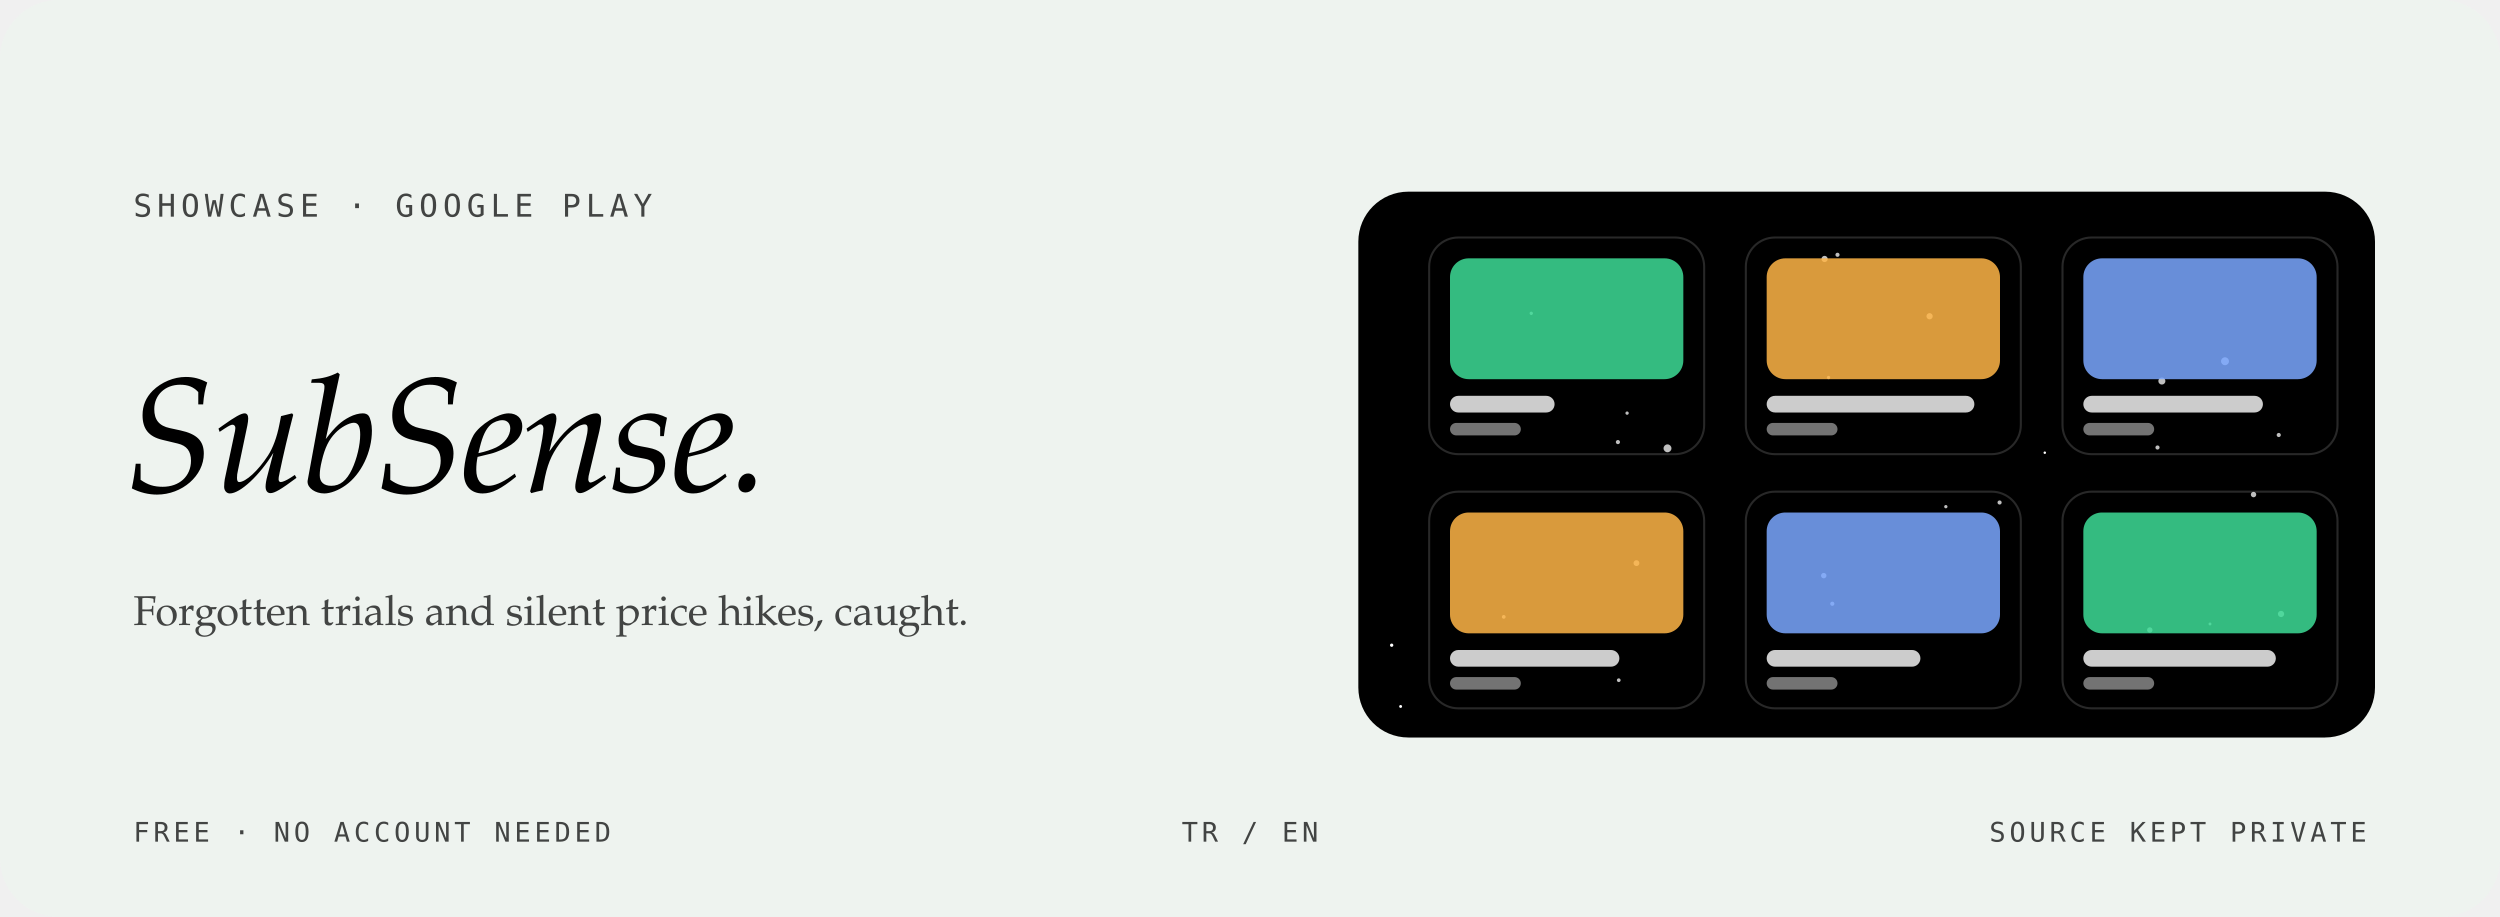
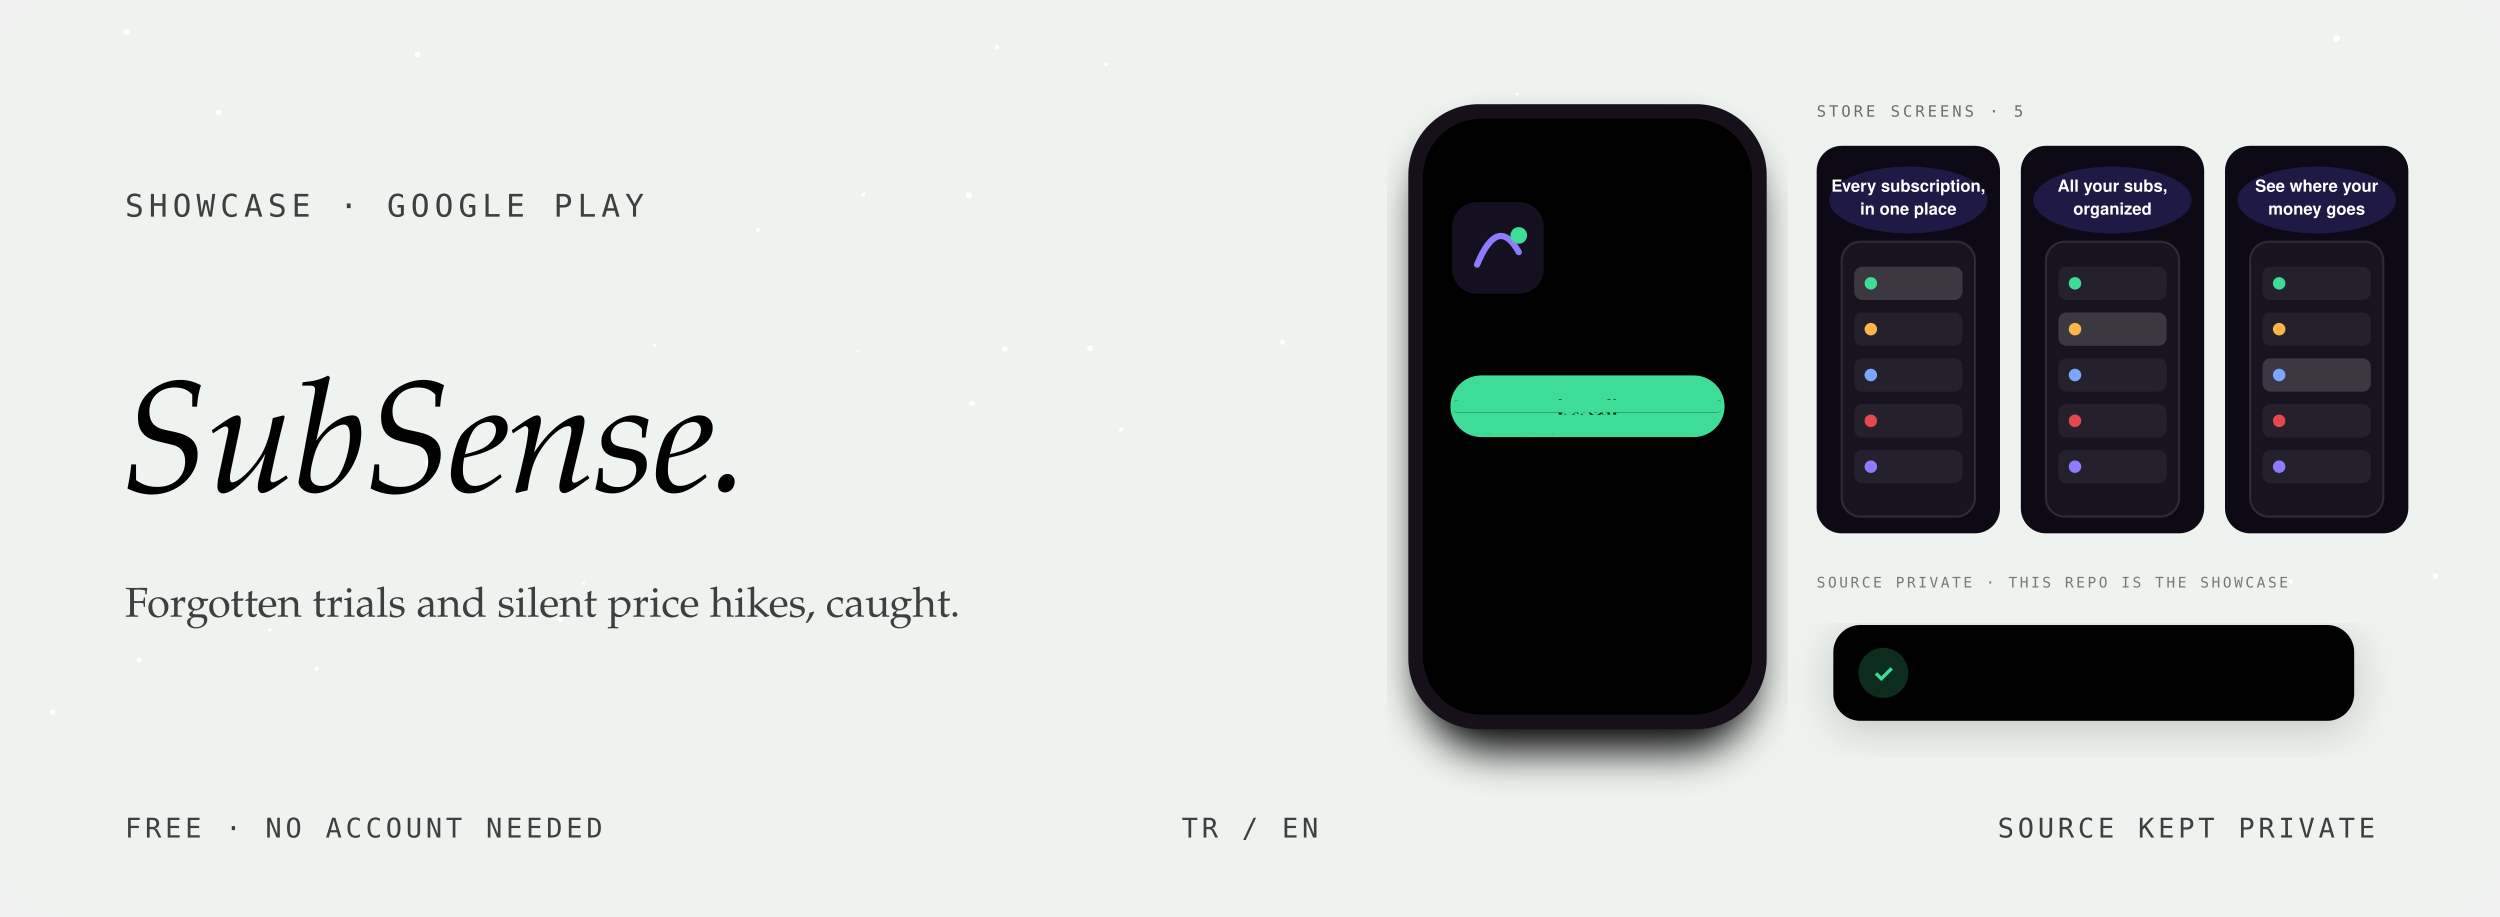
<svg xmlns="http://www.w3.org/2000/svg" viewBox="0 0 1200 440" width="1200" height="440" role="img" aria-label="SubSense — showcase of the subscription tracker">
  <style>
.bg{animation:bg 12s linear infinite}
@keyframes bg{0%,8%{fill:#eef3ef}28%{fill:#234a3c}48%,80%{fill:#06100c}90%,100%{fill:#eef3ef}}
.ink{animation:ink 12s linear infinite}
- @keyframes ink{0%,8%{fill:#13241d}28%{fill:#ecfbf3}48%,80%{fill:#e3f7ec}90%,100%{fill:#13241d}}
+ @keyframes ink{0%,17.5%{fill:#13241d}18.5%,28%{fill:#ecfbf3}48%,84.5%{fill:#e3f7ec}85.5%,100%{fill:#13241d}}
.rule{animation:rule 12s linear infinite}
- @keyframes rule{0%,8%{stroke:#13241d33}28%{stroke:#ecfbf333}48%,80%{stroke:#e3f7ec33}90%,100%{stroke:#13241d33}}
- .panel{animation:panel 12s linear infinite}
- @keyframes panel{0%,8%{fill:#13241d12}28%{fill:#ecfbf312}48%,80%{fill:#e3f7ec12}90%,100%{fill:#13241d12}}
- .muted{opacity:.72}
+ @keyframes rule{0%,17.5%{stroke:#13241d33}18.5%,28%{stroke:#ecfbf333}48%,84.5%{stroke:#e3f7ec33}85.5%,100%{stroke:#13241d33}}
+ .muted{opacity:.74}
.stars{animation:stars 12s linear infinite}
- @keyframes stars{0%,8%{opacity:0}28%{opacity:.25}48%,80%{opacity:.9}90%,100%{opacity:0}}
+ @keyframes stars{0%,8%{opacity:0}28%{opacity:.2}48%,80%{opacity:.85}90%,100%{opacity:0}}
@keyframes tw{0%,100%{opacity:1}50%{opacity:.25}}
- .lit{filter:drop-shadow(0 0 4px currentColor)}
- .pulse{animation:pulse 2.8s ease-in-out infinite;transform-box:fill-box;transform-origin:center}
- @keyframes pulse{0%,100%{transform:scale(1)}50%{transform:scale(1.18)}}
- @keyframes spin{0%{transform:scaleX(1)}50%{transform:scaleX(0)}100%{transform:scaleX(-1)}}
- @keyframes ping{0%{transform:scale(.6);opacity:1}100%{transform:scale(3.2);opacity:0}}
- @keyframes dash{to{stroke-dashoffset:-20}}
- @keyframes grow{0%{transform:scaleY(.08)}35%,80%{transform:scaleY(1)}100%{transform:scaleY(.08)}}
- @keyframes draw{0%{stroke-dashoffset:700}45%,80%{stroke-dashoffset:0}100%{stroke-dashoffset:-700}}
- @keyframes blink{50%{opacity:0}}
- @keyframes feed{0%{transform:translateY(150px);opacity:0}15%{opacity:1}85%{opacity:1}100%{transform:translateY(-30px);opacity:0}}
- @keyframes float{0%,100%{transform:translateY(0)}50%{transform:translateY(-10px)}}
- @keyframes slide{to{transform:translateX(100px)}}
- @keyframes eq{from{transform:scaleY(.15)}to{transform:scaleY(1)}}
- @keyframes drop{0%,6%{transform:scaleY(0);opacity:0}16%,88%{transform:scaleY(1);opacity:1}96%,100%{transform:scaleY(0);opacity:0}}
- @keyframes gauge{0%,10%{stroke-dashoffset:390}40%,85%{stroke-dashoffset:110}100%{stroke-dashoffset:390}}
- @keyframes lift{0%,100%{transform:translateY(0)}50%{transform:translateY(-6px)}}
- @keyframes sweep{0%{transform:skewX(-18deg) translateX(0)}60%,100%{transform:skewX(-18deg) translateX(788px)}}
- 
+ .bezel{animation:bezel 12s linear infinite}
+ @keyframes bezel{0%,8%{fill:#fffaf6}28%{fill:#5a2c45}48%,80%{fill:#20121b}90%,100%{fill:#fffaf6}}
+ .scr{animation:scr 12s linear infinite}
+ @keyframes scr{0%,8%{fill:#fff3ee}28%{fill:#3a1b2c}48%,80%{fill:#140a12}90%,100%{fill:#fff3ee}}
+ .rowbg{animation:rowbg 12s linear infinite}
+ @keyframes rowbg{0%,8%{fill:#2a142010}28%{fill:#fff0f512}48%,80%{fill:#ffffff0c}90%,100%{fill:#2a142010}}
+ .pill{animation:pill 12s linear infinite}
+ @keyframes pill{0%,8%{fill:#2a14200d}28%{fill:#fff0f51a}48%,80%{fill:#ffffff12}90%,100%{fill:#2a14200d}}
+ .toast{animation:toast 12s linear infinite}
+ @keyframes toast{0%,8%{fill:#ffffff}28%{fill:#4a2238}48%,80%{fill:#26121e}90%,100%{fill:#ffffff}}
+ .edge{animation:edge 12s linear infinite}
+ @keyframes edge{0%,8%{stroke:#2a142024}28%{stroke:#fff0f526}48%,80%{stroke:#ffffff1f}90%,100%{stroke:#2a142024}}
+ .shade{animation:shade 12s linear infinite}
+ @keyframes shade{0%,8%{fill-opacity:.10}28%{fill-opacity:.22}48%,80%{fill-opacity:.45}90%,100%{fill-opacity:.10}}
+ .lit{filter:drop-shadow(0 0 3px currentColor)}
+ .caret{animation:blink 1s steps(1) infinite}@keyframes blink{50%{opacity:0}}
+ .ping{animation:ping 1.6s ease-out infinite;transform-box:fill-box;transform-origin:center}@keyframes ping{0%{transform:scale(.5);opacity:.9}100%{transform:scale(2.6);opacity:0}}
+ .spin{animation:spin 8s linear infinite;transform-box:fill-box;transform-origin:center}@keyframes spin{to{transform:rotate(360deg)}}
+ .bob{animation:bob 4s ease-in-out infinite}@keyframes bob{0%,100%{transform:translateY(0)}50%{transform:translateY(-5px)}}
+ @keyframes ins{0%{opacity:0}0%{opacity:0}1.7%{opacity:1}13.3%{opacity:1}15%{opacity:0}100%{opacity:0}}
+ @keyframes prog{0%{opacity:0}13.3%{opacity:0}15%{opacity:1}35%{opacity:1}36.7%{opacity:0}100%{opacity:0}}
+ @keyframes open{0%{opacity:0}35%{opacity:0}36.7%{opacity:1}96.7%{opacity:1}98.3%{opacity:0}100%{opacity:0}}
+ .pbar{animation:pbar 12s ease-in-out infinite;transform-box:fill-box;transform-origin:left}
+ @keyframes pbar{0%{transform:scaleX(0)}13.3%{transform:scaleX(0)}33.3%{transform:scaleX(1)}100%{transform:scaleX(1)}}
+ .car{animation:car 12s cubic-bezier(.6,0,.3,1) infinite}
+ @keyframes car{0%{transform:translateX(0)}25%{transform:translateX(0)}31.7%{transform:translateX(-98px)}53.3%{transform:translateX(-98px)}60%{transform:translateX(-196px)}90%{transform:translateX(-196px)}96.7%{transform:translateX(0)}100%{transform:translateX(0)}}
+ .ready{animation:ready 12s cubic-bezier(.3,1.3,.5,1) infinite}
+ @keyframes ready{0%{opacity:0;transform:translateY(-14px)}36.7%{opacity:0;transform:translateY(-14px)}39.6%{opacity:1;transform:none}58.3%{opacity:1;transform:none}61.2%{opacity:0;transform:translateY(-14px)}100%{opacity:0;transform:translateY(-14px)}}
@media (prefers-reduced-motion:reduce){*{animation:none!important}}
</style>
  <rect class="bg" width="1200" height="440" rx="28" fill="#eef3ef" />
-   <g font-family="ui-monospace,SFMono-Regular,Menlo,Consolas,monospace" font-size="15" letter-spacing="2.4">
-     <text class="ink muted" x="64" y="104">SHOWCASE · GOOGLE PLAY</text>
-   </g>
-   <text class="ink" x="60" y="236" font-family="'Iowan Old Style','Palatino Linotype',Palatino,Georgia,serif" font-style="italic" font-size="78" letter-spacing="-1">SubSense.</text>
-   <text class="ink muted" x="64" y="300" font-family="'Iowan Old Style','Palatino Linotype',Palatino,Georgia,serif" font-size="20">Forgotten trials and silent price hikes, caught.</text>
-   <line class="rule" x1="64" y1="372" x2="1136" y2="372" />
+   <g class="stars">
+     <circle cx="25.3" cy="341.8" r="1.3" fill="#fff" style="animation:tw 3.1s ease-in-out 1s infinite" />
+     <circle cx="1003.7" cy="224.8" r="1.1" fill="#fff" style="animation:tw 2.4s ease-in-out 0.3s infinite" />
+     <circle cx="615.6" cy="164.2" r="1.3" fill="#fff" style="animation:tw 2.9s ease-in-out 1.6s infinite" />
+     <circle cx="363.8" cy="110.4" r="1" fill="#fff" style="animation:tw 3.9s ease-in-out 0.7s infinite" />
+     <circle cx="836.4" cy="63.5" r="0.7" fill="#fff" style="animation:tw 1.9s ease-in-out 0.5s infinite" />
+     <circle cx="414.4" cy="93.4" r="1" fill="#fff" style="animation:tw 2.3s ease-in-out 1.3s infinite" />
+     <circle cx="129.5" cy="302.4" r="0.8" fill="#fff" style="animation:tw 3.9s ease-in-out 1.1s infinite" />
+     <circle cx="60.7" cy="15.4" r="1.5" fill="#fff" style="animation:tw 1.9s ease-in-out 1.5s infinite" />
+     <circle cx="1046.6" cy="99.7" r="1.3" fill="#fff" style="animation:tw 3.2s ease-in-out 1.4s infinite" />
+     <circle cx="269.1" cy="297.2" r="1.4" fill="#fff" style="animation:tw 1.7s ease-in-out 1.4s infinite" />
+     <circle cx="152" cy="320.9" r="1" fill="#fff" style="animation:tw 2.3s ease-in-out 0s infinite" />
+     <circle cx="722.1" cy="240.4" r="1" fill="#fff" style="animation:tw 1.7s ease-in-out 1.8s infinite" />
+     <circle cx="1169" cy="276.5" r="1.4" fill="#fff" style="animation:tw 3s ease-in-out 0.6s infinite" />
+     <circle cx="465.1" cy="93.7" r="1.5" fill="#fff" style="animation:tw 2.1s ease-in-out 0.4s infinite" />
+     <circle cx="1121.6" cy="18.5" r="1.6" fill="#fff" style="animation:tw 1.8s ease-in-out 1.6s infinite" />
+     <circle cx="104.9" cy="54" r="1.4" fill="#fff" style="animation:tw 2.2s ease-in-out 1.1s infinite" />
+     <circle cx="929.7" cy="96.5" r="0.9" fill="#fff" style="animation:tw 2s ease-in-out 0s infinite" />
+     <circle cx="814.2" cy="168.9" r="0.6" fill="#fff" style="animation:tw 2.3s ease-in-out 1.6s infinite" />
+     <circle cx="910.8" cy="164.5" r="0.6" fill="#fff" style="animation:tw 3.2s ease-in-out 1.3s infinite" />
+     <circle cx="718.7" cy="200.6" r="0.7" fill="#fff" style="animation:tw 3.2s ease-in-out 1.2s infinite" />
+     <circle cx="314.1" cy="165.9" r="0.9" fill="#fff" style="animation:tw 2.1s ease-in-out 1s infinite" />
+     <circle cx="1099.5" cy="279.1" r="1" fill="#fff" style="animation:tw 2.4s ease-in-out 1.7s infinite" />
+     <circle cx="798.1" cy="280.6" r="0.9" fill="#fff" style="animation:tw 3.6s ease-in-out 1.2s infinite" />
+     <circle cx="523.2" cy="167.2" r="1.4" fill="#fff" style="animation:tw 2.3s ease-in-out 1.2s infinite" />
+     <circle cx="538.2" cy="206.2" r="1.1" fill="#fff" style="animation:tw 1.9s ease-in-out 0s infinite" />
+     <circle cx="1032.9" cy="321.7" r="1.4" fill="#fff" style="animation:tw 3.3s ease-in-out 0.8s infinite" />
+     <circle cx="1115.9" cy="312.2" r="1.1" fill="#fff" style="animation:tw 2.9s ease-in-out 2s infinite" />
+     <circle cx="66.8" cy="316.9" r="1.2" fill="#fff" style="animation:tw 2.7s ease-in-out 1.4s infinite" />
+     <circle cx="466.6" cy="193.6" r="1.3" fill="#fff" style="animation:tw 2.7s ease-in-out 1.2s infinite" />
+     <circle cx="205" cy="222.2" r="1.2" fill="#fff" style="animation:tw 2s ease-in-out 0.7s infinite" />
+     <circle cx="800" cy="66.3" r="0.7" fill="#fff" style="animation:tw 3.2s ease-in-out 0.6s infinite" />
+     <circle cx="200.5" cy="26.2" r="1.4" fill="#fff" style="animation:tw 1.8s ease-in-out 0.8s infinite" />
+     <circle cx="530.9" cy="30.9" r="0.9" fill="#fff" style="animation:tw 2.6s ease-in-out 1.9s infinite" />
+     <circle cx="728.2" cy="45.2" r="0.7" fill="#fff" style="animation:tw 2.1s ease-in-out 0.8s infinite" />
+     <circle cx="280" cy="280" r="0.8" fill="#fff" style="animation:tw 4s ease-in-out 0.3s infinite" />
+     <circle cx="754.6" cy="203" r="0.6" fill="#fff" style="animation:tw 3.3s ease-in-out 1s infinite" />
+     <circle cx="971.9" cy="172.1" r="0.8" fill="#fff" style="animation:tw 2.9s ease-in-out 0.1s infinite" />
+     <circle cx="482.2" cy="167.5" r="1.4" fill="#fff" style="animation:tw 2.2s ease-in-out 1.4s infinite" />
+     <circle cx="478.6" cy="22.6" r="1.1" fill="#fff" style="animation:tw 1.9s ease-in-out 1.1s infinite" />
+     <circle cx="411.6" cy="168.7" r="0.6" fill="#fff" style="animation:tw 2.3s ease-in-out 0.5s infinite" />
+   </g>
+   <text class="ink muted" x="60" y="104" font-family="ui-monospace,SFMono-Regular,Menlo,Consolas,monospace" font-size="15" letter-spacing="2.4">SHOWCASE · GOOGLE PLAY</text>
+   <text class="ink" x="58" y="236" font-family="'Iowan Old Style','Palatino Linotype',Palatino,Georgia,serif" font-style="italic" font-size="76" letter-spacing="-1">SubSense.</text>
+   <text class="ink muted" x="60" y="296" font-family="'Iowan Old Style','Palatino Linotype',Palatino,Georgia,serif" font-size="20">Forgotten trials and silent price hikes, caught.</text>
+   <line class="rule" x1="60" y1="370" x2="1140" y2="370" />
  <g font-family="ui-monospace,SFMono-Regular,Menlo,Consolas,monospace" font-size="13" letter-spacing="1.8">
-     <text class="ink muted" x="64" y="404">FREE · NO ACCOUNT NEEDED</text>
-     <text class="ink muted" x="600" y="404" text-anchor="middle">TR / EN</text>
-     <text class="ink muted" x="1136" y="404" text-anchor="end">SOURCE KEPT PRIVATE</text>
-   </g>
-   <rect class="panel rule" x="652" y="92" width="488" height="262" rx="24" />
-   <g class="stars">
-     <circle cx="959.8" cy="241.2" r="1" fill="#fff" style="animation:tw 2s ease-in-out 1s infinite" />
-     <circle cx="875.4" cy="276.3" r="1.3" fill="#fff" style="animation:tw 3.5s ease-in-out 0.6s infinite" />
-     <circle cx="800.4" cy="215.2" r="1.9" fill="#fff" style="animation:tw 2.4s ease-in-out 1.4s infinite" />
-     <circle cx="735" cy="150.4" r="0.8" fill="#fff" style="animation:tw 2.2s ease-in-out 0.7s infinite" />
-     <circle cx="776.6" cy="212.2" r="1" fill="#fff" style="animation:tw 3.1s ease-in-out 0.2s infinite" />
-     <circle cx="1068" cy="173.4" r="1.9" fill="#fff" style="animation:tw 3s ease-in-out 0.1s infinite" />
-     <circle cx="668" cy="309.7" r="0.8" fill="#fff" style="animation:tw 3.4s ease-in-out 1.8s infinite" />
-     <circle cx="785.5" cy="270.3" r="1.4" fill="#fff" style="animation:tw 3.2s ease-in-out 0.4s infinite" />
-     <circle cx="1060.8" cy="299.5" r="0.7" fill="#fff" style="animation:tw 3.3s ease-in-out 0.2s infinite" />
-     <circle cx="1093.8" cy="208.8" r="1" fill="#fff" style="animation:tw 1.6s ease-in-out 1.2s infinite" />
-     <circle cx="981.5" cy="217.3" r="0.6" fill="#fff" style="animation:tw 3.8s ease-in-out 2s infinite" />
-     <circle cx="1031.9" cy="302.4" r="1.3" fill="#fff" style="animation:tw 2.3s ease-in-out 0.8s infinite" />
-     <circle cx="777" cy="326.5" r="0.9" fill="#fff" style="animation:tw 2.1s ease-in-out 1.9s infinite" />
-     <circle cx="672.3" cy="339.1" r="0.7" fill="#fff" style="animation:tw 3.5s ease-in-out 0.1s infinite" />
-     <circle cx="721.8" cy="296.1" r="0.9" fill="#fff" style="animation:tw 2.9s ease-in-out 1.6s infinite" />
-     <circle cx="781" cy="198.3" r="0.8" fill="#fff" style="animation:tw 1.6s ease-in-out 1.4s infinite" />
-     <circle cx="882" cy="122.3" r="1" fill="#fff" style="animation:tw 3.5s ease-in-out 1.5s infinite" />
-     <circle cx="875.8" cy="124.3" r="1.5" fill="#fff" style="animation:tw 3.1s ease-in-out 1.2s infinite" />
-     <circle cx="926.2" cy="151.8" r="1.5" fill="#fff" style="animation:tw 3s ease-in-out 0.5s infinite" />
-     <circle cx="877.7" cy="181.2" r="0.8" fill="#fff" style="animation:tw 2.8s ease-in-out 1.9s infinite" />
-     <circle cx="1035.6" cy="214.8" r="1" fill="#fff" style="animation:tw 3.6s ease-in-out 1.3s infinite" />
-     <circle cx="1037.7" cy="182.9" r="1.7" fill="#fff" style="animation:tw 3s ease-in-out 0.9s infinite" />
-     <circle cx="879.5" cy="289.8" r="1" fill="#fff" style="animation:tw 3.1s ease-in-out 0.9s infinite" />
-     <circle cx="934" cy="243.2" r="0.8" fill="#fff" style="animation:tw 1.6s ease-in-out 1.7s infinite" />
-     <circle cx="1094.9" cy="294.7" r="1.5" fill="#fff" style="animation:tw 2.6s ease-in-out 1.9s infinite" />
-     <circle cx="1081.7" cy="237.4" r="1.3" fill="#fff" style="animation:tw 4s ease-in-out 0.1s infinite" />
+     <text class="ink muted" x="60" y="402">FREE · NO ACCOUNT NEEDED</text>
+     <text class="ink muted" x="600" y="402" text-anchor="middle">TR / EN</text>
+     <text class="ink muted" x="1140" y="402" text-anchor="end">SOURCE KEPT PRIVATE</text>
  </g>
  <defs>
-     <linearGradient id="sh" x1="0" x2="1">
-       <stop offset="0" stop-color="#fff" stop-opacity="0" />
-       <stop offset=".5" stop-color="#fff" stop-opacity=".28" />
-       <stop offset="1" stop-color="#fff" stop-opacity="0" />
-     </linearGradient>
-     <clipPath id="gc">
-       <rect x="652" y="92" width="488" height="262" rx="24" />
+     <filter id="soft" x="-10%" y="-10%" width="120%" height="140%">
+       <feGaussianBlur stdDeviation="10" />
+     </filter>
+     <clipPath id="car">
+       <rect x="872" y="66" width="284" height="196" rx="12" />
    </clipPath>
  </defs>
-   <g style="animation:lift 6s ease-in-out 0s infinite">
-     <rect x="686" y="114" width="132" height="104" rx="14" fill="#000" fill-opacity=".25" stroke="#fff" stroke-opacity=".16" />
-     <rect x="696" y="124" width="112" height="58" rx="9" fill="#3ddc97" fill-opacity=".85" />
-     <rect x="696" y="190" width="50.2" height="8" rx="4" fill="#fff" fill-opacity=".8" />
-     <rect x="696" y="203" width="34" height="6" rx="3" fill="#fff" fill-opacity=".45" />
-   </g>
-   <g style="animation:lift 6s ease-in-out -1s infinite">
-     <rect x="838" y="114" width="132" height="104" rx="14" fill="#000" fill-opacity=".25" stroke="#fff" stroke-opacity=".16" />
-     <rect x="848" y="124" width="112" height="58" rx="9" fill="#ffb547" fill-opacity=".85" />
-     <rect x="848" y="190" width="99.7" height="8" rx="4" fill="#fff" fill-opacity=".8" />
-     <rect x="848" y="203" width="34" height="6" rx="3" fill="#fff" fill-opacity=".45" />
-   </g>
-   <g style="animation:lift 6s ease-in-out -2s infinite">
-     <rect x="990" y="114" width="132" height="104" rx="14" fill="#000" fill-opacity=".25" stroke="#fff" stroke-opacity=".16" />
-     <rect x="1000" y="124" width="112" height="58" rx="9" fill="#7aa7ff" fill-opacity=".85" />
-     <rect x="1000" y="190" width="86.2" height="8" rx="4" fill="#fff" fill-opacity=".8" />
-     <rect x="1000" y="203" width="34" height="6" rx="3" fill="#fff" fill-opacity=".45" />
-   </g>
-   <g style="animation:lift 6s ease-in-out -3s infinite">
-     <rect x="686" y="236" width="132" height="104" rx="14" fill="#000" fill-opacity=".25" stroke="#fff" stroke-opacity=".16" />
-     <rect x="696" y="246" width="112" height="58" rx="9" fill="#ffb547" fill-opacity=".85" />
-     <rect x="696" y="312" width="81.3" height="8" rx="4" fill="#fff" fill-opacity=".8" />
-     <rect x="696" y="325" width="34" height="6" rx="3" fill="#fff" fill-opacity=".45" />
-   </g>
-   <g style="animation:lift 6s ease-in-out -4s infinite">
-     <rect x="838" y="236" width="132" height="104" rx="14" fill="#000" fill-opacity=".25" stroke="#fff" stroke-opacity=".16" />
-     <rect x="848" y="246" width="112" height="58" rx="9" fill="#7aa7ff" fill-opacity=".85" />
-     <rect x="848" y="312" width="73.8" height="8" rx="4" fill="#fff" fill-opacity=".8" />
-     <rect x="848" y="325" width="34" height="6" rx="3" fill="#fff" fill-opacity=".45" />
-   </g>
-   <g style="animation:lift 6s ease-in-out -5s infinite">
-     <rect x="990" y="236" width="132" height="104" rx="14" fill="#000" fill-opacity=".25" stroke="#fff" stroke-opacity=".16" />
-     <rect x="1000" y="246" width="112" height="58" rx="9" fill="#3ddc97" fill-opacity=".85" />
-     <rect x="1000" y="312" width="92.4" height="8" rx="4" fill="#fff" fill-opacity=".8" />
-     <rect x="1000" y="325" width="34" height="6" rx="3" fill="#fff" fill-opacity=".45" />
-   </g>
-   <g clip-path="url(#gc)">
-     <rect x="512" y="92" width="120" height="262" fill="url(#sh)" transform="skewX(-18)" style="animation:sweep 4s ease-in-out infinite" />
+   <rect x="682" y="66" width="160" height="294" rx="34" fill="#000" class="shade" filter="url(#soft)" />
+   <rect x="676" y="50" width="172" height="300" rx="34" fill="#15101a" />
+   <rect class="edge" x="676" y="50" width="172" height="300" rx="34" fill="none" />
+   <rect class="scr" x="683" y="57" width="158" height="286" rx="28" />
+   <rect x="736" y="64" width="52" height="15" rx="7.5" fill="#000" />
+   <text class="ink" x="697" y="87" text-anchor="start" font-family="-apple-system,BlinkMacSystemFont,'Segoe UI',Helvetica,Arial,sans-serif" font-size="9" font-weight="700">Google Play</text>
+   <rect x="697" y="97" width="44" height="44" rx="12" fill="#14101f" />
+   <path d="M 709 127 q 10 -24 20 -6" fill="none" stroke="#8f7bff" stroke-width="3" stroke-linecap="round" />
+   <circle cx="729" cy="113" r="4" fill="#3ddc97" />
+   <text class="ink" x="749" y="115" font-family="-apple-system,BlinkMacSystemFont,'Segoe UI',Helvetica,Arial,sans-serif" font-size="12" font-weight="700">SubSense</text>
+   <text class="ink" x="749" y="129" font-family="ui-monospace,SFMono-Regular,Menlo,Consolas,monospace" font-size="7.5" opacity=".6">Finance · Free</text>
+   <rect x="697" y="153" width="45" height="16" rx="8" class="rowbg" />
+   <text class="ink" x="719.5" y="164" text-anchor="middle" font-family="ui-monospace,SFMono-Regular,Menlo,Consolas,monospace" font-size="6.5">No ads</text>
+   <rect x="746" y="153" width="45" height="16" rx="8" class="rowbg" />
+   <text class="ink" x="768.5" y="164" text-anchor="middle" font-family="ui-monospace,SFMono-Regular,Menlo,Consolas,monospace" font-size="6.5">No account</text>
+   <rect x="795" y="153" width="45" height="16" rx="8" class="rowbg" />
+   <text class="ink" x="817.5" y="164" text-anchor="middle" font-family="ui-monospace,SFMono-Regular,Menlo,Consolas,monospace" font-size="6.5">TR / EN</text>
+   <g style="animation:ins 12s linear infinite">
+     <rect x="697" y="181" width="130" height="28" rx="14" fill="#3ddc97" />
+     <text x="762" y="199" text-anchor="middle" font-family="-apple-system,BlinkMacSystemFont,'Segoe UI',Helvetica,Arial,sans-serif" font-size="10" font-weight="700" fill="#06231a">Install</text>
+   </g>
+   <g style="animation:prog 12s linear infinite">
+     <rect x="697" y="192" width="130" height="6" rx="3" class="rowbg" />
+     <rect class="pbar" x="697" y="192" width="130" height="6" rx="3" fill="#3ddc97" />
+     <text class="ink" x="697" y="213" text-anchor="start" font-family="ui-monospace,SFMono-Regular,Menlo,Consolas,monospace" font-size="6.5" letter-spacing="1.2" opacity="0.55">INSTALLING…</text>
+   </g>
+   <g style="animation:open 12s linear infinite">
+     <rect x="697" y="181" width="130" height="28" rx="14" fill="none" stroke="#3ddc97" stroke-width="1.6" />
+     <text x="762" y="199" text-anchor="middle" font-family="-apple-system,BlinkMacSystemFont,'Segoe UI',Helvetica,Arial,sans-serif" font-size="10" font-weight="700" fill="#3ddc97">Open</text>
+   </g>
+   <text class="ink" x="697" y="235" text-anchor="start" font-family="ui-monospace,SFMono-Regular,Menlo,Consolas,monospace" font-size="6.5" letter-spacing="1.2" opacity="0.55">ABOUT THIS APP</text>
+   <text class="ink" x="697" y="253" font-family="'Iowan Old Style','Palatino Linotype',Palatino,Georgia,serif" font-style="italic" font-size="12">Every subscription.</text>
+   <text class="ink" x="697" y="269" font-family="'Iowan Old Style','Palatino Linotype',Palatino,Georgia,serif" font-style="italic" font-size="12">One place.</text>
+   <rect x="697" y="283" width="128" height="4" rx="2" class="rowbg" />
+   <rect x="697" y="293" width="112" height="4" rx="2" class="rowbg" />
+   <rect x="697" y="303" width="132" height="4" rx="2" class="rowbg" />
+   <rect x="697" y="313" width="96" height="4" rx="2" class="rowbg" />
+   <text class="ink" x="872" y="56" text-anchor="start" font-family="ui-monospace,SFMono-Regular,Menlo,Consolas,monospace" font-size="7.5" letter-spacing="1.4" opacity="0.55">STORE SCREENS · 5</text>
+   <g clip-path="url(#car)">
+     <g class="car">
+       <rect x="872" y="70" width="88" height="186" rx="12" fill="#0d0a16" />
+       <ellipse cx="916" cy="96" rx="38" ry="16" fill="#6d5cff" fill-opacity=".2" />
+       <text x="916" y="92" text-anchor="middle" font-family="-apple-system,BlinkMacSystemFont,'Segoe UI',Helvetica,Arial,sans-serif" font-size="8" font-weight="700" fill="#fff">Every subscription,</text>
+       <text x="916" y="103" text-anchor="middle" font-family="-apple-system,BlinkMacSystemFont,'Segoe UI',Helvetica,Arial,sans-serif" font-size="8" font-weight="700" fill="#fff">in one place</text>
+       <rect x="884" y="116" width="64" height="132" rx="9" fill="#17131f" stroke="#fff" stroke-opacity=".12" />
+       <rect x="890" y="128" width="52" height="16" rx="4" fill="#fff" fill-opacity="0.16" />
+       <circle cx="898" cy="136" r="3" fill="#3ddc97" />
+       <rect x="890" y="150" width="52" height="16" rx="4" fill="#fff" fill-opacity="0.06" />
+       <circle cx="898" cy="158" r="3" fill="#ffb547" />
+       <rect x="890" y="172" width="52" height="16" rx="4" fill="#fff" fill-opacity="0.06" />
+       <circle cx="898" cy="180" r="3" fill="#7aa7ff" />
+       <rect x="890" y="194" width="52" height="16" rx="4" fill="#fff" fill-opacity="0.06" />
+       <circle cx="898" cy="202" r="3" fill="#e5484d" />
+       <rect x="890" y="216" width="52" height="16" rx="4" fill="#fff" fill-opacity="0.06" />
+       <circle cx="898" cy="224" r="3" fill="#8f7bff" />
+       <rect x="970" y="70" width="88" height="186" rx="12" fill="#0d0a16" />
+       <ellipse cx="1014" cy="96" rx="38" ry="16" fill="#6d5cff" fill-opacity=".2" />
+       <text x="1014" y="92" text-anchor="middle" font-family="-apple-system,BlinkMacSystemFont,'Segoe UI',Helvetica,Arial,sans-serif" font-size="8" font-weight="700" fill="#fff">All your subs,</text>
+       <text x="1014" y="103" text-anchor="middle" font-family="-apple-system,BlinkMacSystemFont,'Segoe UI',Helvetica,Arial,sans-serif" font-size="8" font-weight="700" fill="#fff">organized</text>
+       <rect x="982" y="116" width="64" height="132" rx="9" fill="#17131f" stroke="#fff" stroke-opacity=".12" />
+       <rect x="988" y="128" width="52" height="16" rx="4" fill="#fff" fill-opacity="0.06" />
+       <circle cx="996" cy="136" r="3" fill="#3ddc97" />
+       <rect x="988" y="150" width="52" height="16" rx="4" fill="#fff" fill-opacity="0.16" />
+       <circle cx="996" cy="158" r="3" fill="#ffb547" />
+       <rect x="988" y="172" width="52" height="16" rx="4" fill="#fff" fill-opacity="0.06" />
+       <circle cx="996" cy="180" r="3" fill="#7aa7ff" />
+       <rect x="988" y="194" width="52" height="16" rx="4" fill="#fff" fill-opacity="0.06" />
+       <circle cx="996" cy="202" r="3" fill="#e5484d" />
+       <rect x="988" y="216" width="52" height="16" rx="4" fill="#fff" fill-opacity="0.06" />
+       <circle cx="996" cy="224" r="3" fill="#8f7bff" />
+       <rect x="1068" y="70" width="88" height="186" rx="12" fill="#0d0a16" />
+       <ellipse cx="1112" cy="96" rx="38" ry="16" fill="#6d5cff" fill-opacity=".2" />
+       <text x="1112" y="92" text-anchor="middle" font-family="-apple-system,BlinkMacSystemFont,'Segoe UI',Helvetica,Arial,sans-serif" font-size="8" font-weight="700" fill="#fff">See where your</text>
+       <text x="1112" y="103" text-anchor="middle" font-family="-apple-system,BlinkMacSystemFont,'Segoe UI',Helvetica,Arial,sans-serif" font-size="8" font-weight="700" fill="#fff">money goes</text>
+       <rect x="1080" y="116" width="64" height="132" rx="9" fill="#17131f" stroke="#fff" stroke-opacity=".12" />
+       <rect x="1086" y="128" width="52" height="16" rx="4" fill="#fff" fill-opacity="0.06" />
+       <circle cx="1094" cy="136" r="3" fill="#3ddc97" />
+       <rect x="1086" y="150" width="52" height="16" rx="4" fill="#fff" fill-opacity="0.06" />
+       <circle cx="1094" cy="158" r="3" fill="#ffb547" />
+       <rect x="1086" y="172" width="52" height="16" rx="4" fill="#fff" fill-opacity="0.16" />
+       <circle cx="1094" cy="180" r="3" fill="#7aa7ff" />
+       <rect x="1086" y="194" width="52" height="16" rx="4" fill="#fff" fill-opacity="0.06" />
+       <circle cx="1094" cy="202" r="3" fill="#e5484d" />
+       <rect x="1086" y="216" width="52" height="16" rx="4" fill="#fff" fill-opacity="0.06" />
+       <circle cx="1094" cy="224" r="3" fill="#8f7bff" />
+       <rect x="1166" y="70" width="88" height="186" rx="12" fill="#0d0a16" />
+       <ellipse cx="1210" cy="96" rx="38" ry="16" fill="#6d5cff" fill-opacity=".2" />
+       <text x="1210" y="92" text-anchor="middle" font-family="-apple-system,BlinkMacSystemFont,'Segoe UI',Helvetica,Arial,sans-serif" font-size="8" font-weight="700" fill="#fff">Never miss</text>
+       <text x="1210" y="103" text-anchor="middle" font-family="-apple-system,BlinkMacSystemFont,'Segoe UI',Helvetica,Arial,sans-serif" font-size="8" font-weight="700" fill="#fff">a renewal</text>
+       <rect x="1178" y="116" width="64" height="132" rx="9" fill="#17131f" stroke="#fff" stroke-opacity=".12" />
+       <rect x="1184" y="128" width="52" height="16" rx="4" fill="#fff" fill-opacity="0.06" />
+       <circle cx="1192" cy="136" r="3" fill="#3ddc97" />
+       <rect x="1184" y="150" width="52" height="16" rx="4" fill="#fff" fill-opacity="0.06" />
+       <circle cx="1192" cy="158" r="3" fill="#ffb547" />
+       <rect x="1184" y="172" width="52" height="16" rx="4" fill="#fff" fill-opacity="0.06" />
+       <circle cx="1192" cy="180" r="3" fill="#7aa7ff" />
+       <rect x="1184" y="194" width="52" height="16" rx="4" fill="#fff" fill-opacity="0.16" />
+       <circle cx="1192" cy="202" r="3" fill="#e5484d" />
+       <rect x="1184" y="216" width="52" height="16" rx="4" fill="#fff" fill-opacity="0.06" />
+       <circle cx="1192" cy="224" r="3" fill="#8f7bff" />
+       <rect x="1264" y="70" width="88" height="186" rx="12" fill="#0d0a16" />
+       <ellipse cx="1308" cy="96" rx="38" ry="16" fill="#6d5cff" fill-opacity=".2" />
+       <text x="1308" y="92" text-anchor="middle" font-family="-apple-system,BlinkMacSystemFont,'Segoe UI',Helvetica,Arial,sans-serif" font-size="8" font-weight="700" fill="#fff">Private. Offline.</text>
+       <text x="1308" y="103" text-anchor="middle" font-family="-apple-system,BlinkMacSystemFont,'Segoe UI',Helvetica,Arial,sans-serif" font-size="8" font-weight="700" fill="#fff">Free forever.</text>
+       <rect x="1276" y="116" width="64" height="132" rx="9" fill="#17131f" stroke="#fff" stroke-opacity=".12" />
+       <rect x="1282" y="128" width="52" height="16" rx="4" fill="#fff" fill-opacity="0.06" />
+       <circle cx="1290" cy="136" r="3" fill="#3ddc97" />
+       <rect x="1282" y="150" width="52" height="16" rx="4" fill="#fff" fill-opacity="0.06" />
+       <circle cx="1290" cy="158" r="3" fill="#ffb547" />
+       <rect x="1282" y="172" width="52" height="16" rx="4" fill="#fff" fill-opacity="0.06" />
+       <circle cx="1290" cy="180" r="3" fill="#7aa7ff" />
+       <rect x="1282" y="194" width="52" height="16" rx="4" fill="#fff" fill-opacity="0.06" />
+       <circle cx="1290" cy="202" r="3" fill="#e5484d" />
+       <rect x="1282" y="216" width="52" height="16" rx="4" fill="#fff" fill-opacity="0.16" />
+       <circle cx="1290" cy="224" r="3" fill="#8f7bff" />
+     </g>
+   </g>
+   <text class="ink" x="872" y="282" text-anchor="start" font-family="ui-monospace,SFMono-Regular,Menlo,Consolas,monospace" font-size="7" letter-spacing="1.2" opacity="0.5">SOURCE PRIVATE · THIS REPO IS THE SHOWCASE</text>
+   <g class="ready">
+     <rect x="880" y="304" width="250" height="46" rx="13" fill="#000" fill-opacity=".18" filter="url(#soft)" />
+     <rect class="toast" x="880" y="300" width="250" height="46" rx="13" />
+     <rect class="edge" x="880" y="300" width="250" height="46" rx="13" fill="none" />
+     <circle cx="904" cy="323" r="12" fill="#3ddc97" fill-opacity=".2" />
+     <text x="904" y="327.5" text-anchor="middle" font-family="-apple-system,BlinkMacSystemFont,'Segoe UI',Helvetica,Arial,sans-serif" font-size="12" font-weight="700" fill="#3ddc97">✓</text>
+     <text class="ink" x="924" y="319" font-family="-apple-system,BlinkMacSystemFont,'Segoe UI',Helvetica,Arial,sans-serif" font-size="11.5" font-weight="700">SubSense is installed</text>
+     <text class="ink" x="924" y="334" font-family="ui-monospace,SFMono-Regular,Menlo,Consolas,monospace" font-size="9.5" opacity=".75">works offline · no sign-in needed</text>
  </g>
</svg>
